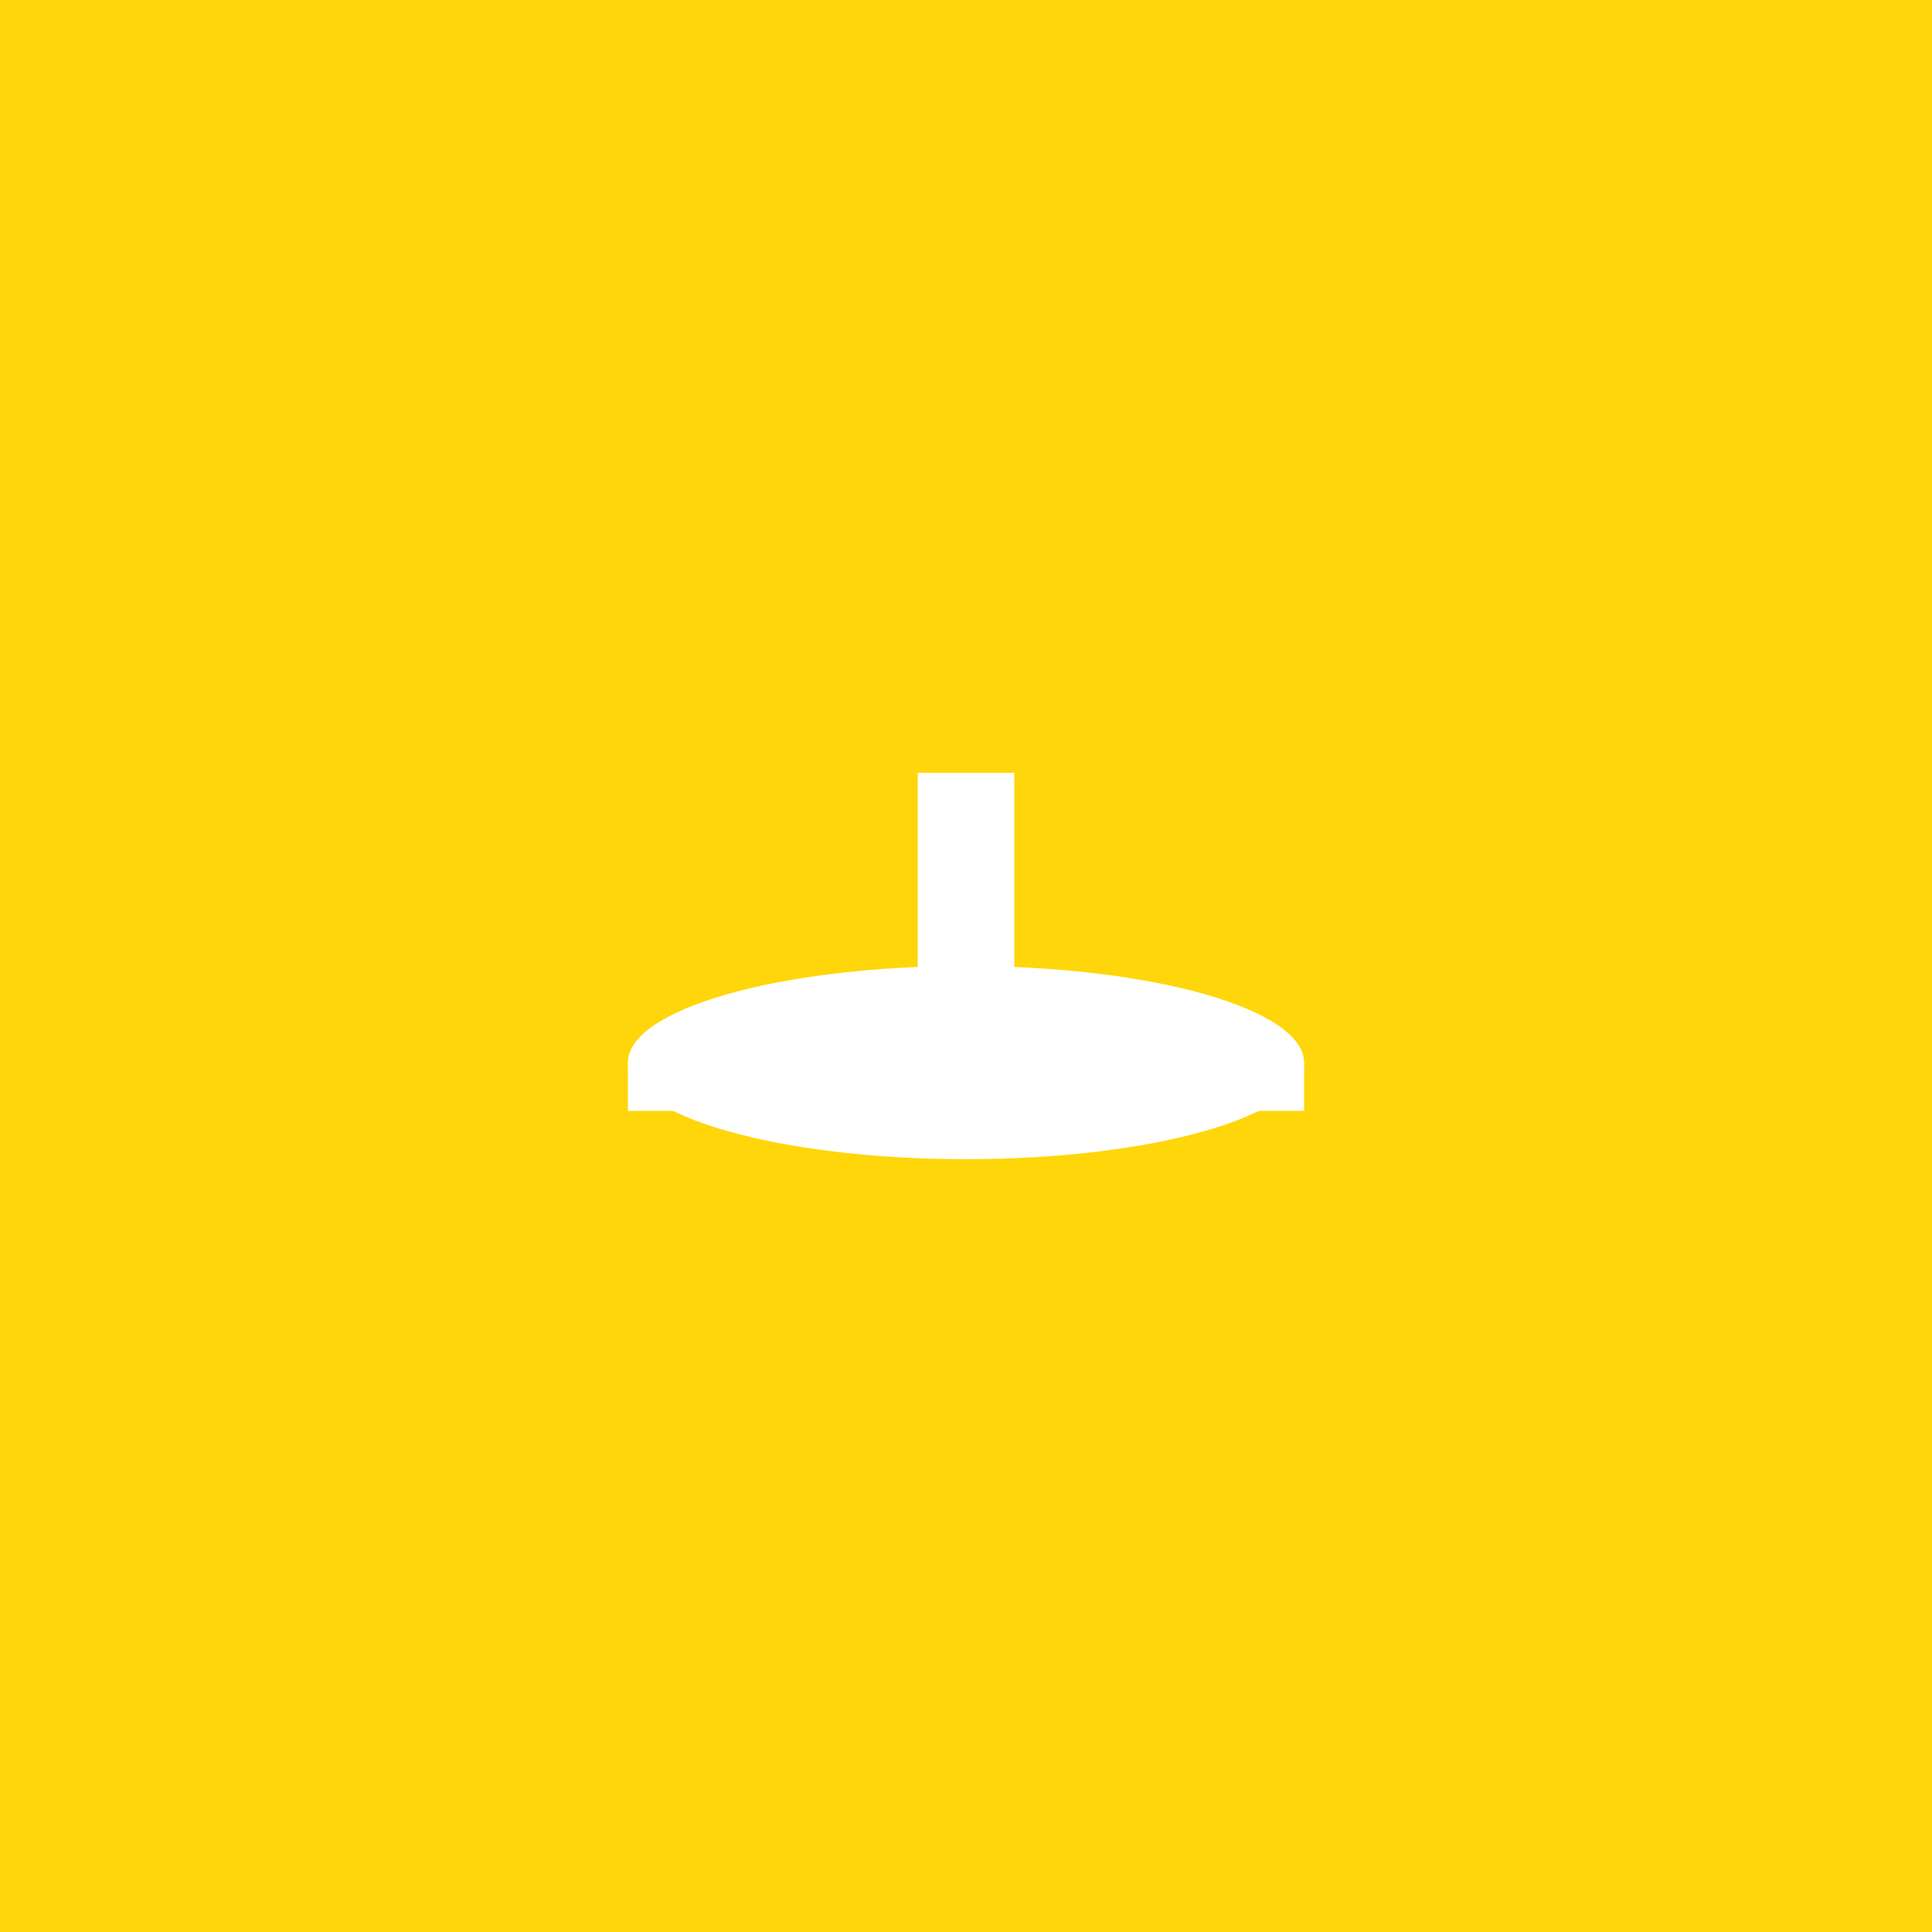
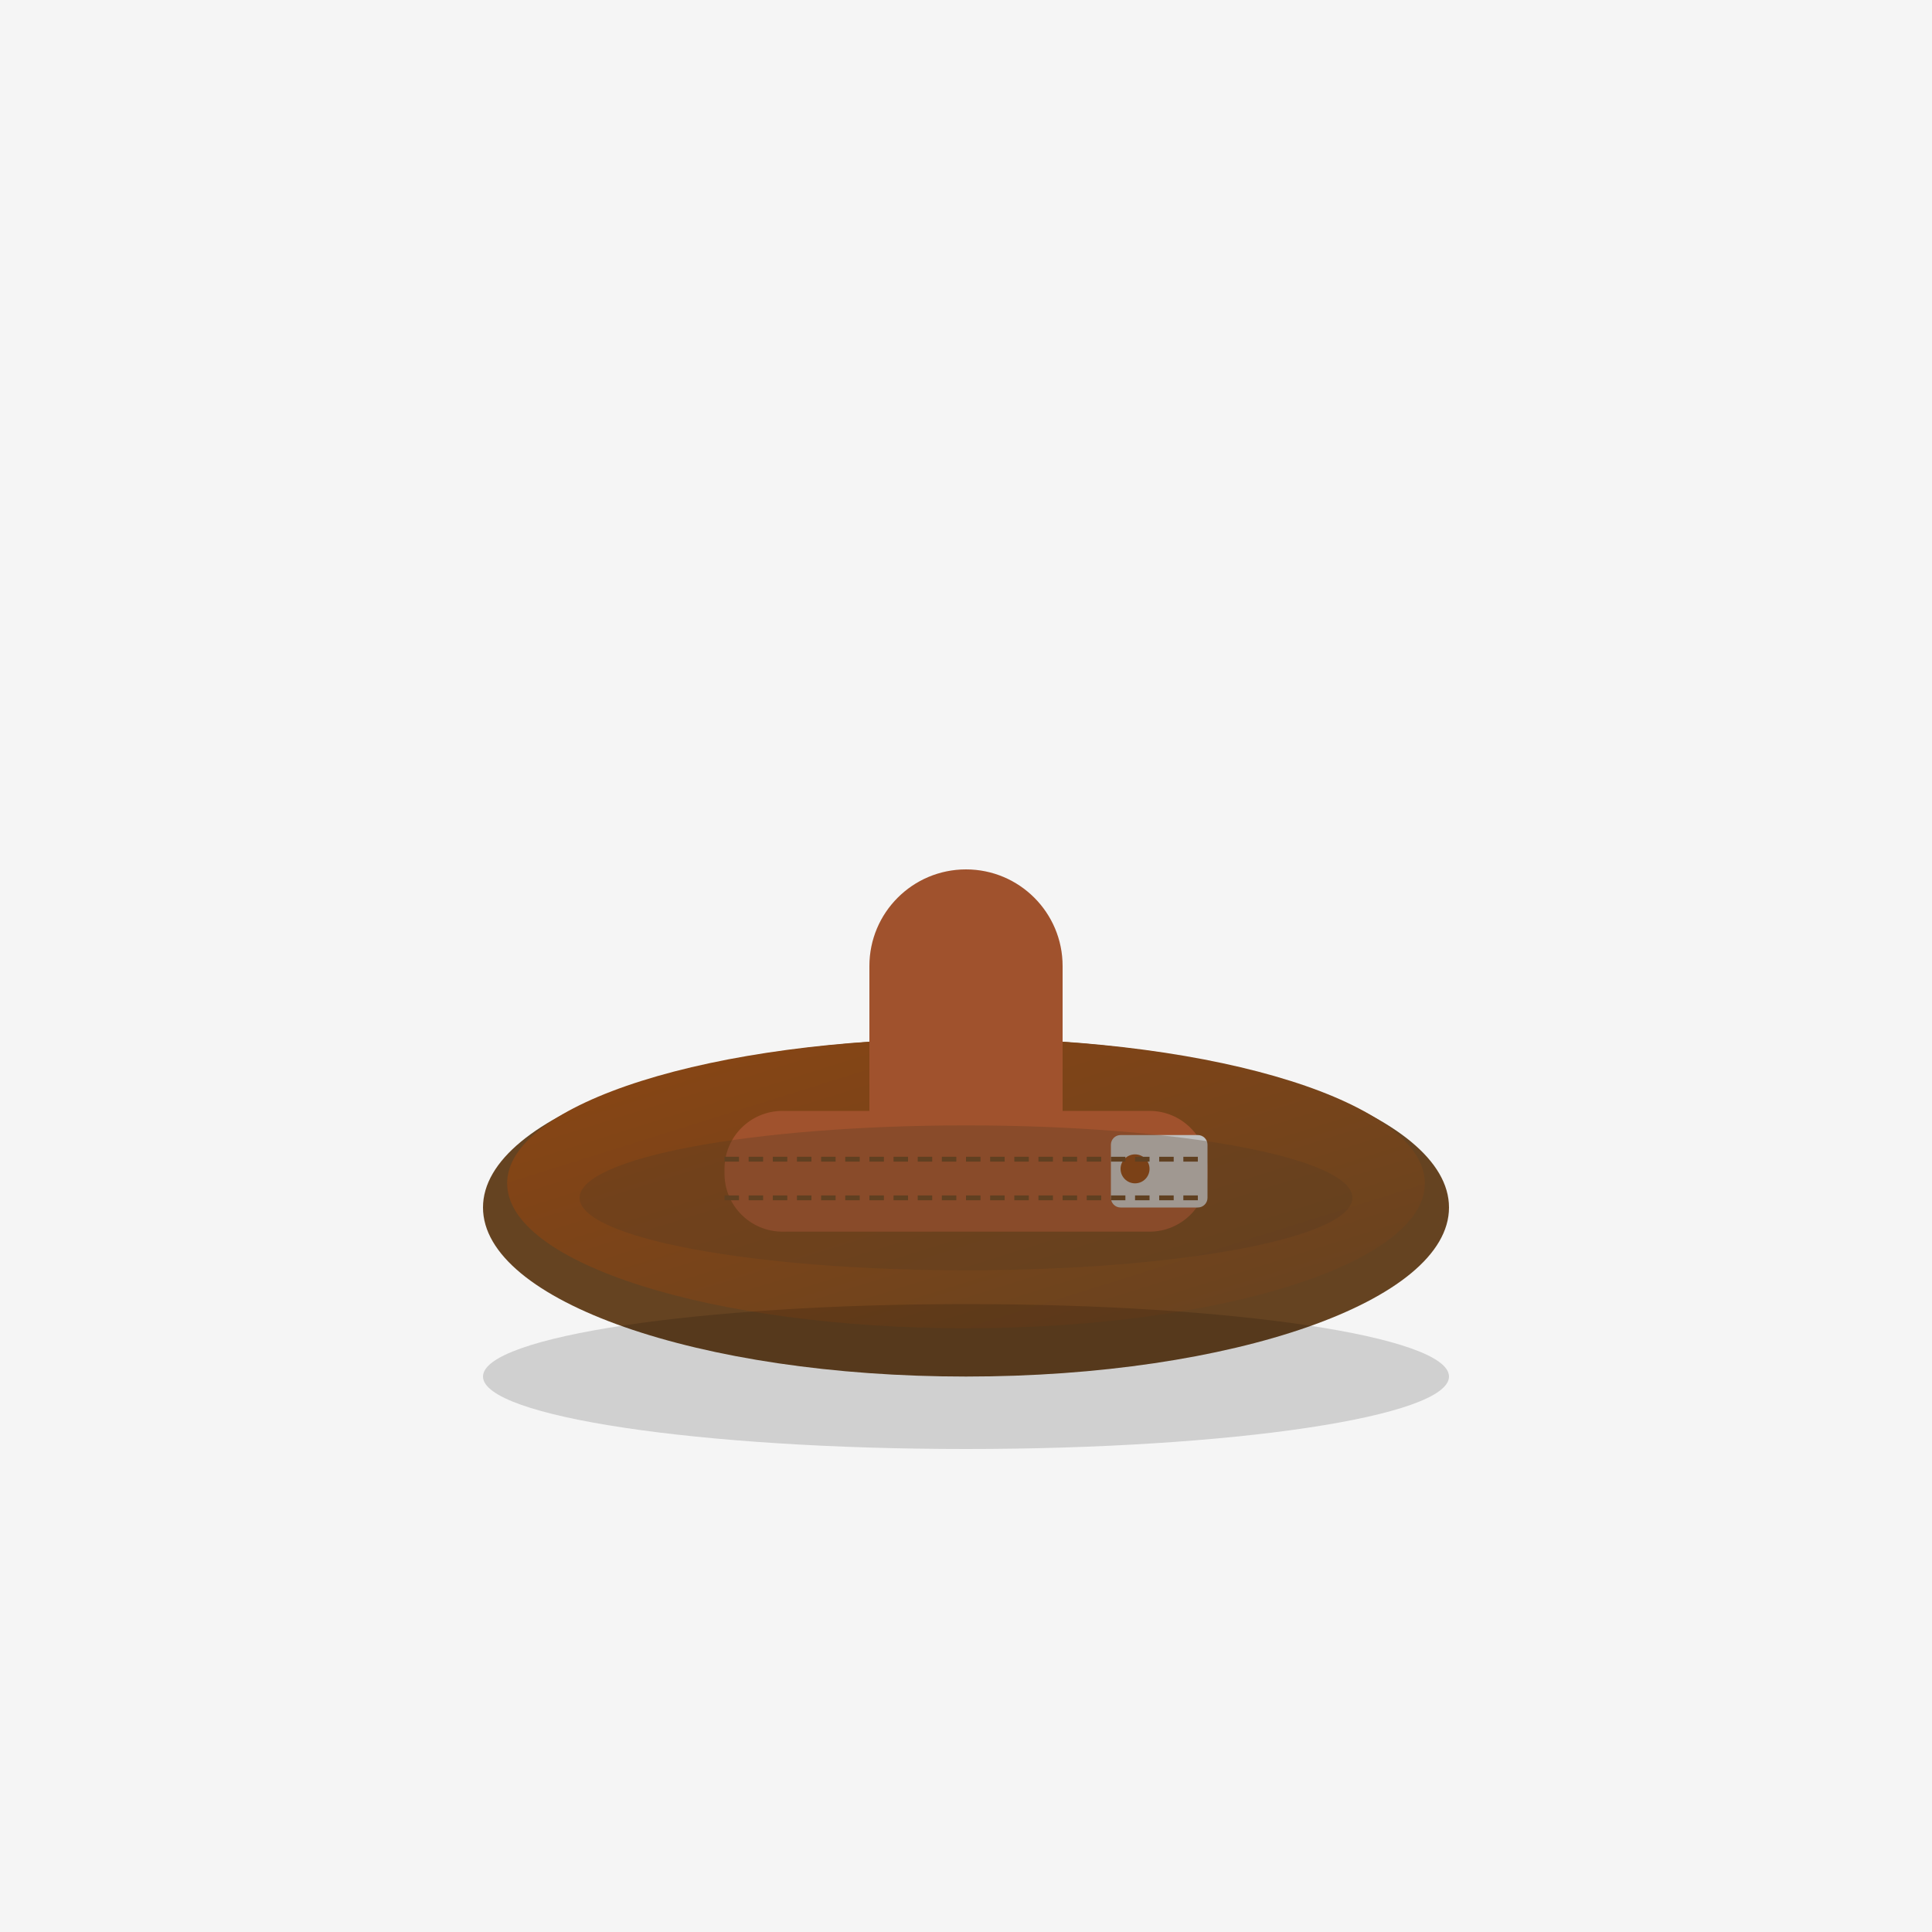
<svg xmlns="http://www.w3.org/2000/svg" width="400" height="400">
-   <rect width="400" height="400" fill="#FFD60A" />
-   <ellipse cx="200" cy="220" rx="70" ry="20" fill="#FFF" />
-   <rect x="190" y="160" width="20" height="60" fill="#FFF" />
-   <path d="M 130 220 L 270 220 L 270 230 L 130 230 Z" fill="#FFF" />
+   <defs>
+     <linearGradient id="sandal-grad" x1="0%" y1="0%" x2="100%" y2="100%">
+       <stop offset="0%" style="stop-color:#8B4513;stop-opacity:1" />
+       <stop offset="100%" style="stop-color:#654321;stop-opacity:1" />
+     </linearGradient>
+   </defs>
+   <rect width="400" height="400" fill="#F5F5F5" />
+   <ellipse cx="200" cy="250" rx="100" ry="35" fill="#654321" />
+   <ellipse cx="200" cy="245" rx="95" ry="30" fill="url(#sandal-grad)" />
+   <rect x="180" y="180" width="40" height="70" rx="20" fill="#A0522D" />
+   <rect x="150" y="230" width="100" height="25" rx="12" fill="#A0522D" />
+   <rect x="230" y="235" width="20" height="15" fill="#C0C0C0" rx="2" />
+   <circle cx="235" cy="242" r="3" fill="#8B4513" />
+   <path d="M 150 240 L 250 240" stroke="#654321" stroke-width="1" stroke-dasharray="3,2" />
+   <path d="M 150 248 L 250 248" stroke="#654321" stroke-width="1" stroke-dasharray="3,2" />
+   <ellipse cx="200" cy="248" rx="80" ry="15" fill="#543A21" opacity="0.3" />
+   <ellipse cx="200" cy="285" rx="100" ry="15" fill="#000" opacity="0.15" />
</svg>
